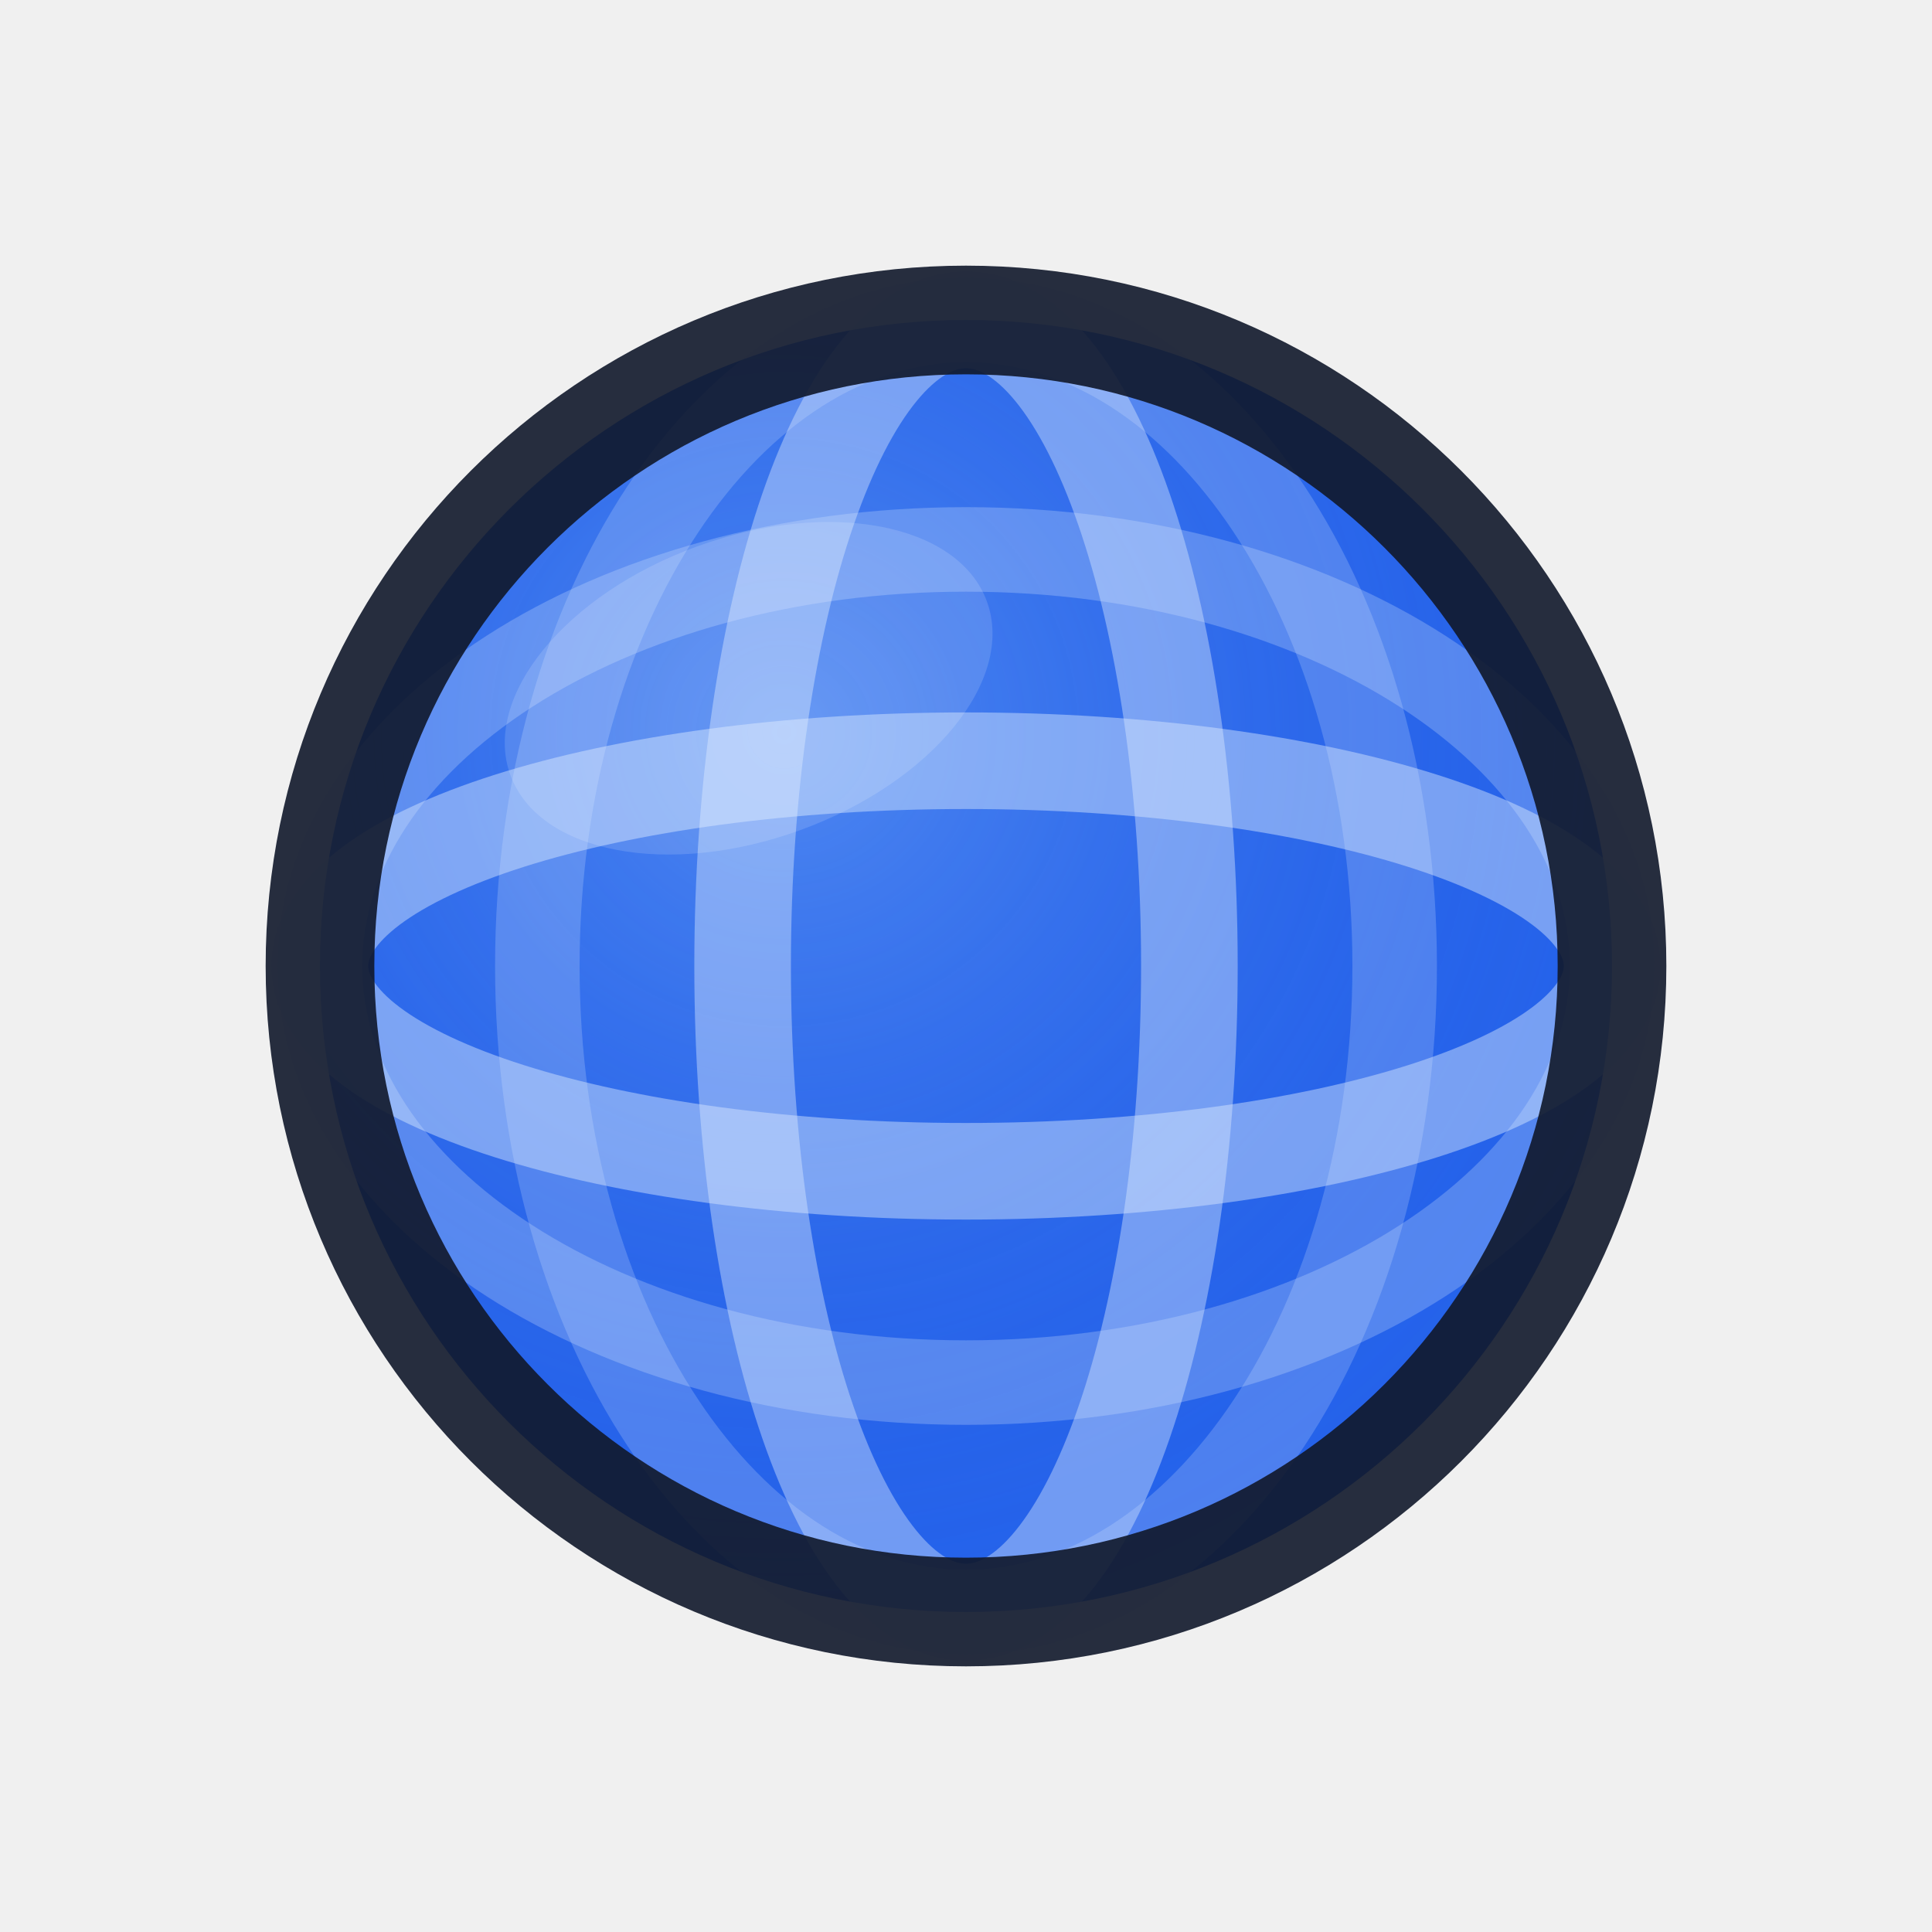
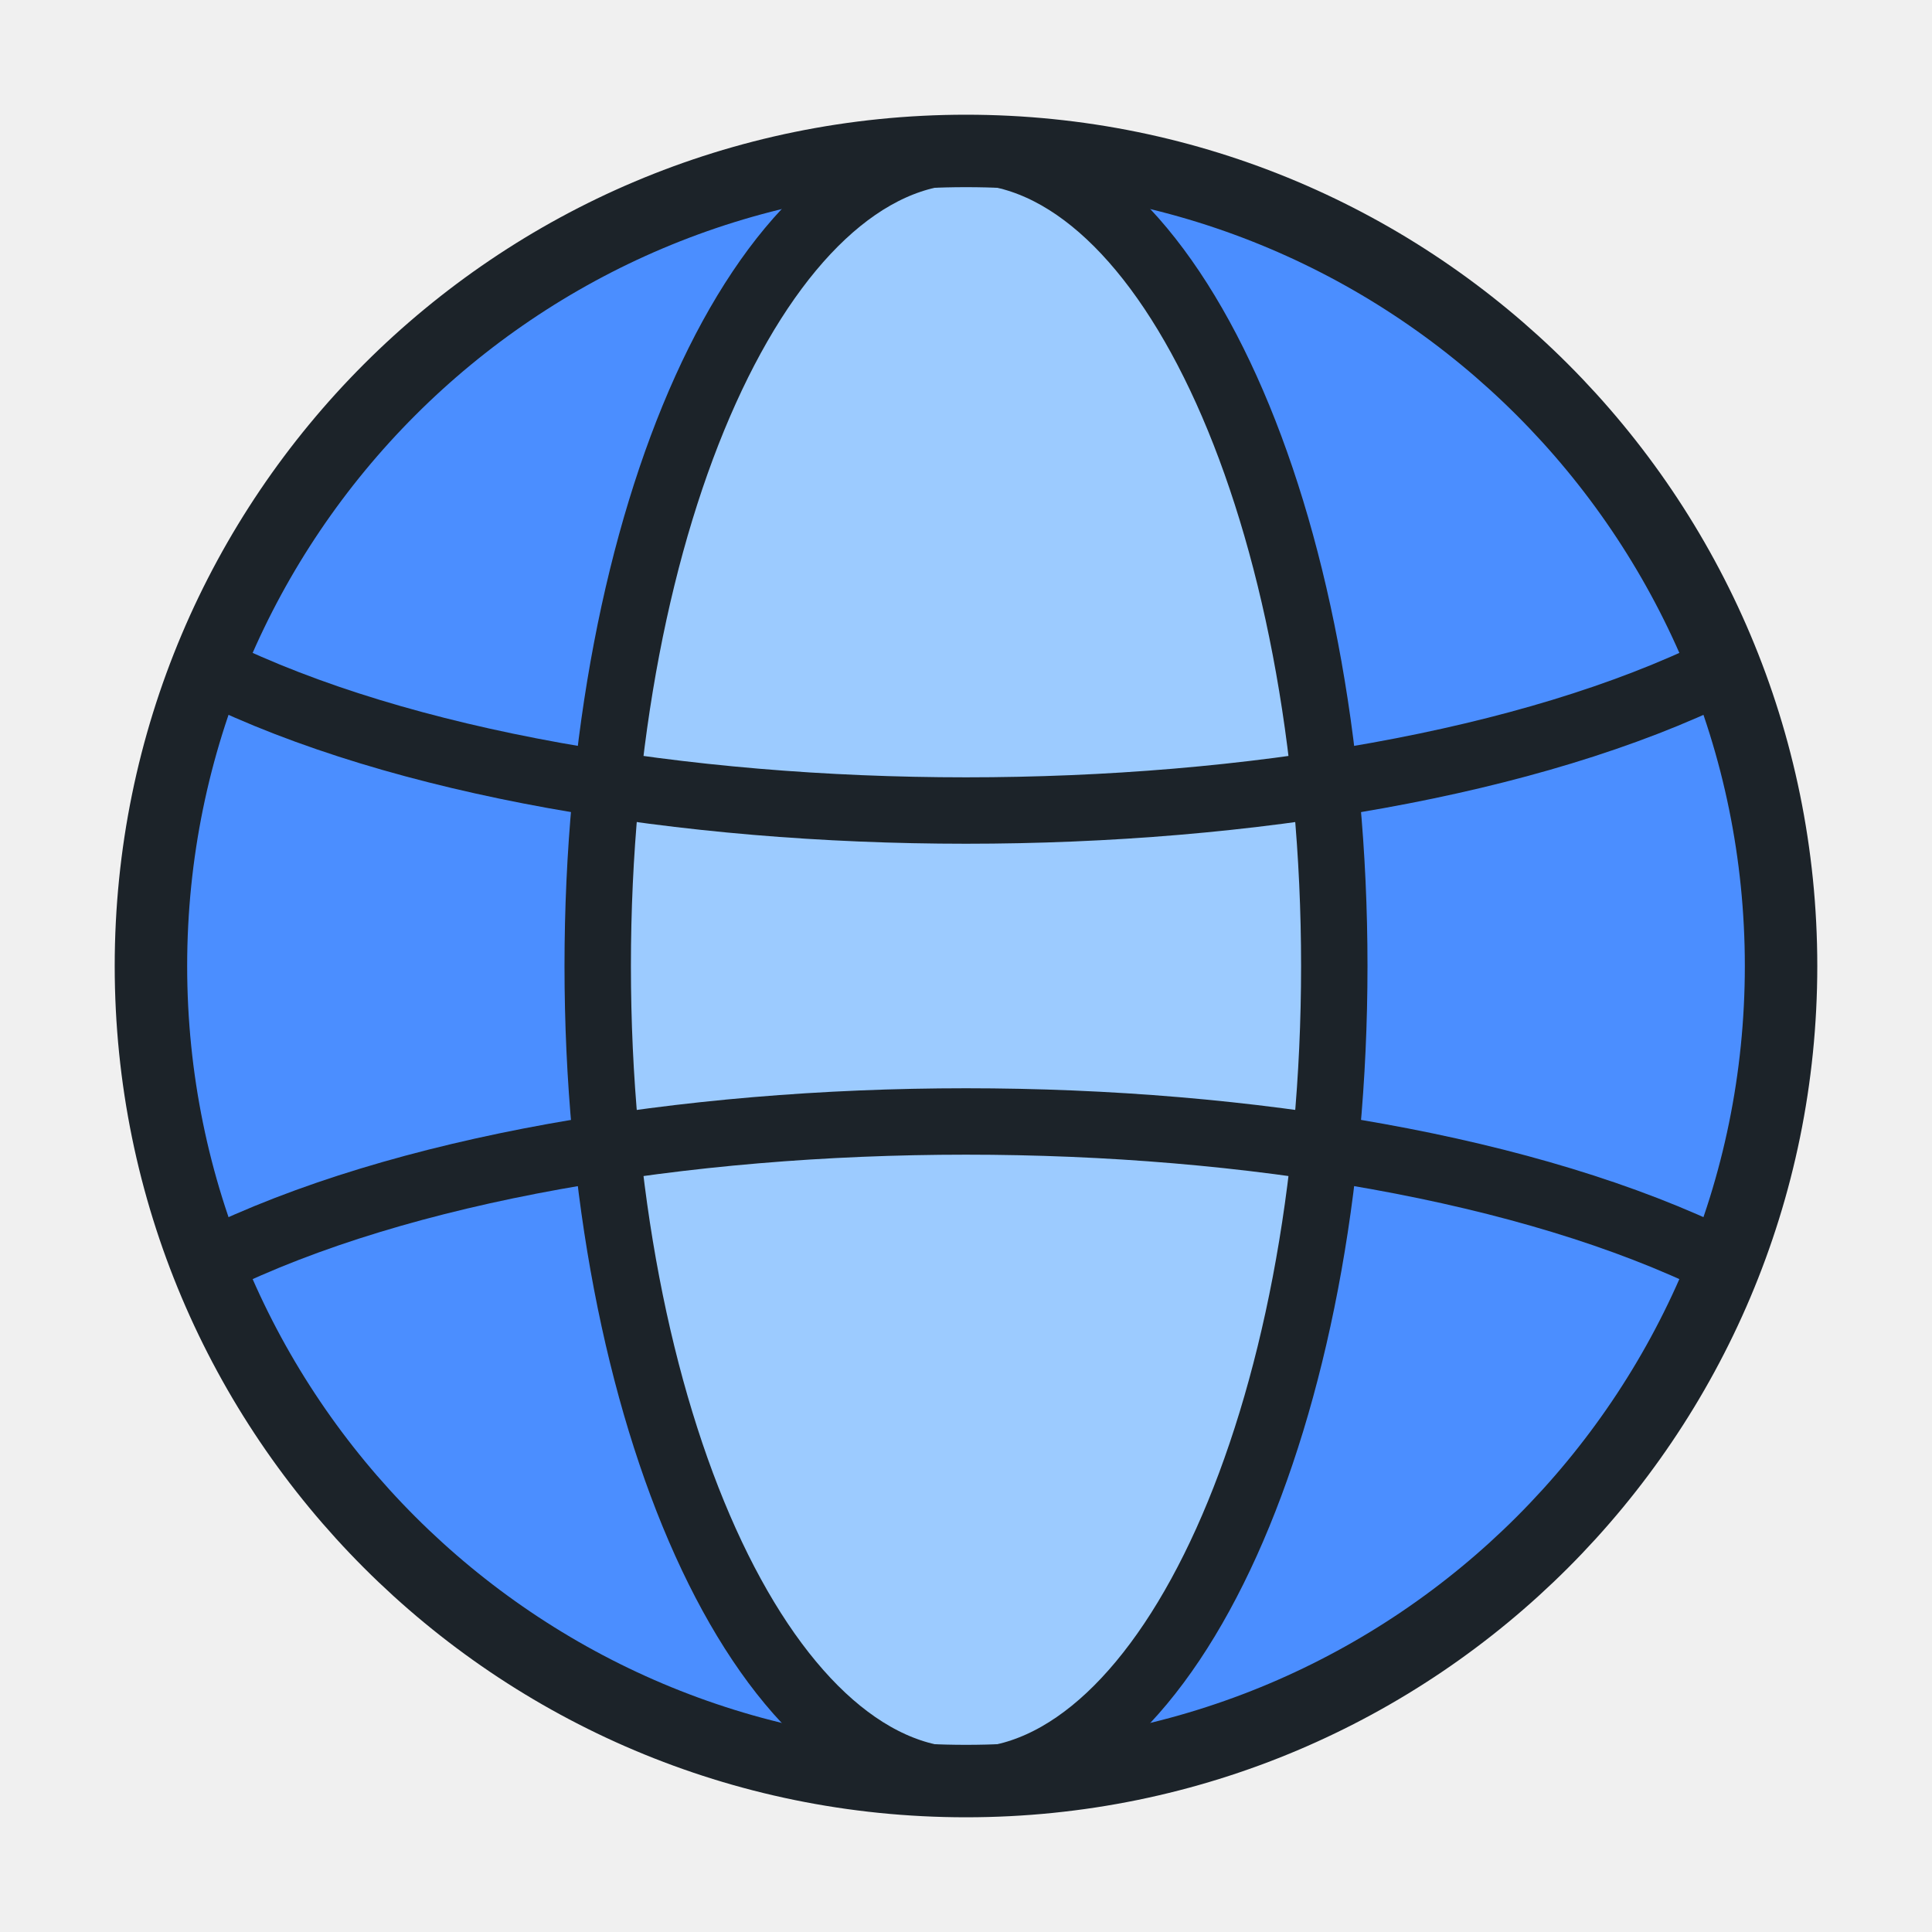
- <svg xmlns="http://www.w3.org/2000/svg" width="16" height="16" viewBox="0 0 16 16">
-   <circle cx="8" cy="8" r="5.35" fill="#2563eb" />
-   <circle cx="8" cy="8" r="5.35" fill="url(#trayDarkGlow)" opacity="0.75" />
-   <ellipse cx="8" cy="8" rx="5.35" ry="1.7" fill="none" stroke="#dbeafe" stroke-width="0.8" opacity="0.45" />
-   <ellipse cx="8" cy="8" rx="5.35" ry="3.45" fill="none" stroke="#dbeafe" stroke-width="0.7" opacity="0.26" />
-   <ellipse cx="8" cy="8" rx="1.85" ry="5.35" fill="none" stroke="#dbeafe" stroke-width="0.8" opacity="0.42" />
-   <ellipse cx="8" cy="8" rx="3.55" ry="5.35" fill="none" stroke="#dbeafe" stroke-width="0.7" opacity="0.22" />
-   <circle cx="8" cy="8" r="5.35" fill="none" stroke="#0f172a" stroke-width="0.9" opacity="0.9" />
-   <ellipse cx="6.2" cy="5.7" rx="2.1" ry="1.25" fill="#ffffff" opacity="0.14" transform="rotate(-20 6.2 5.7)" />
+ <svg xmlns="http://www.w3.org/2000/svg" width="32" height="32" viewBox="0 0 32 32">
  <defs>
-     <radialGradient id="trayDarkGlow" cx="36%" cy="32%" r="72%">
-       <stop offset="0%" stop-color="#93c5fd" stop-opacity="0.5" />
-       <stop offset="100%" stop-color="#1d4ed8" stop-opacity="0" />
-     </radialGradient>
+     <clipPath id="globe-clip">
+       <circle cx="16" cy="16" r="13.5" />
+     </clipPath>
  </defs>
+   <g clip-path="url(#globe-clip)">
+     <circle cx="16" cy="16" r="13.5" fill="#4B8EFF" />
+     <ellipse cx="16" cy="16" rx="6.1" ry="13.5" fill="#9CCBFF" stroke="#1C2329" stroke-width="1.1" />
+     <g fill="none" stroke="#1C2329" stroke-width="1.1">
+       <path d="M3.5 11.1C9.8 14.2 22.2 14.2 28.5 11.1" />
+       <path d="M3.5 20.9C9.8 17.8 22.2 17.8 28.5 20.9" />
+     </g>
+   </g>
+   <circle cx="16" cy="16" r="13.5" fill="none" stroke="#1C2329" stroke-width="1.2" />
</svg>
